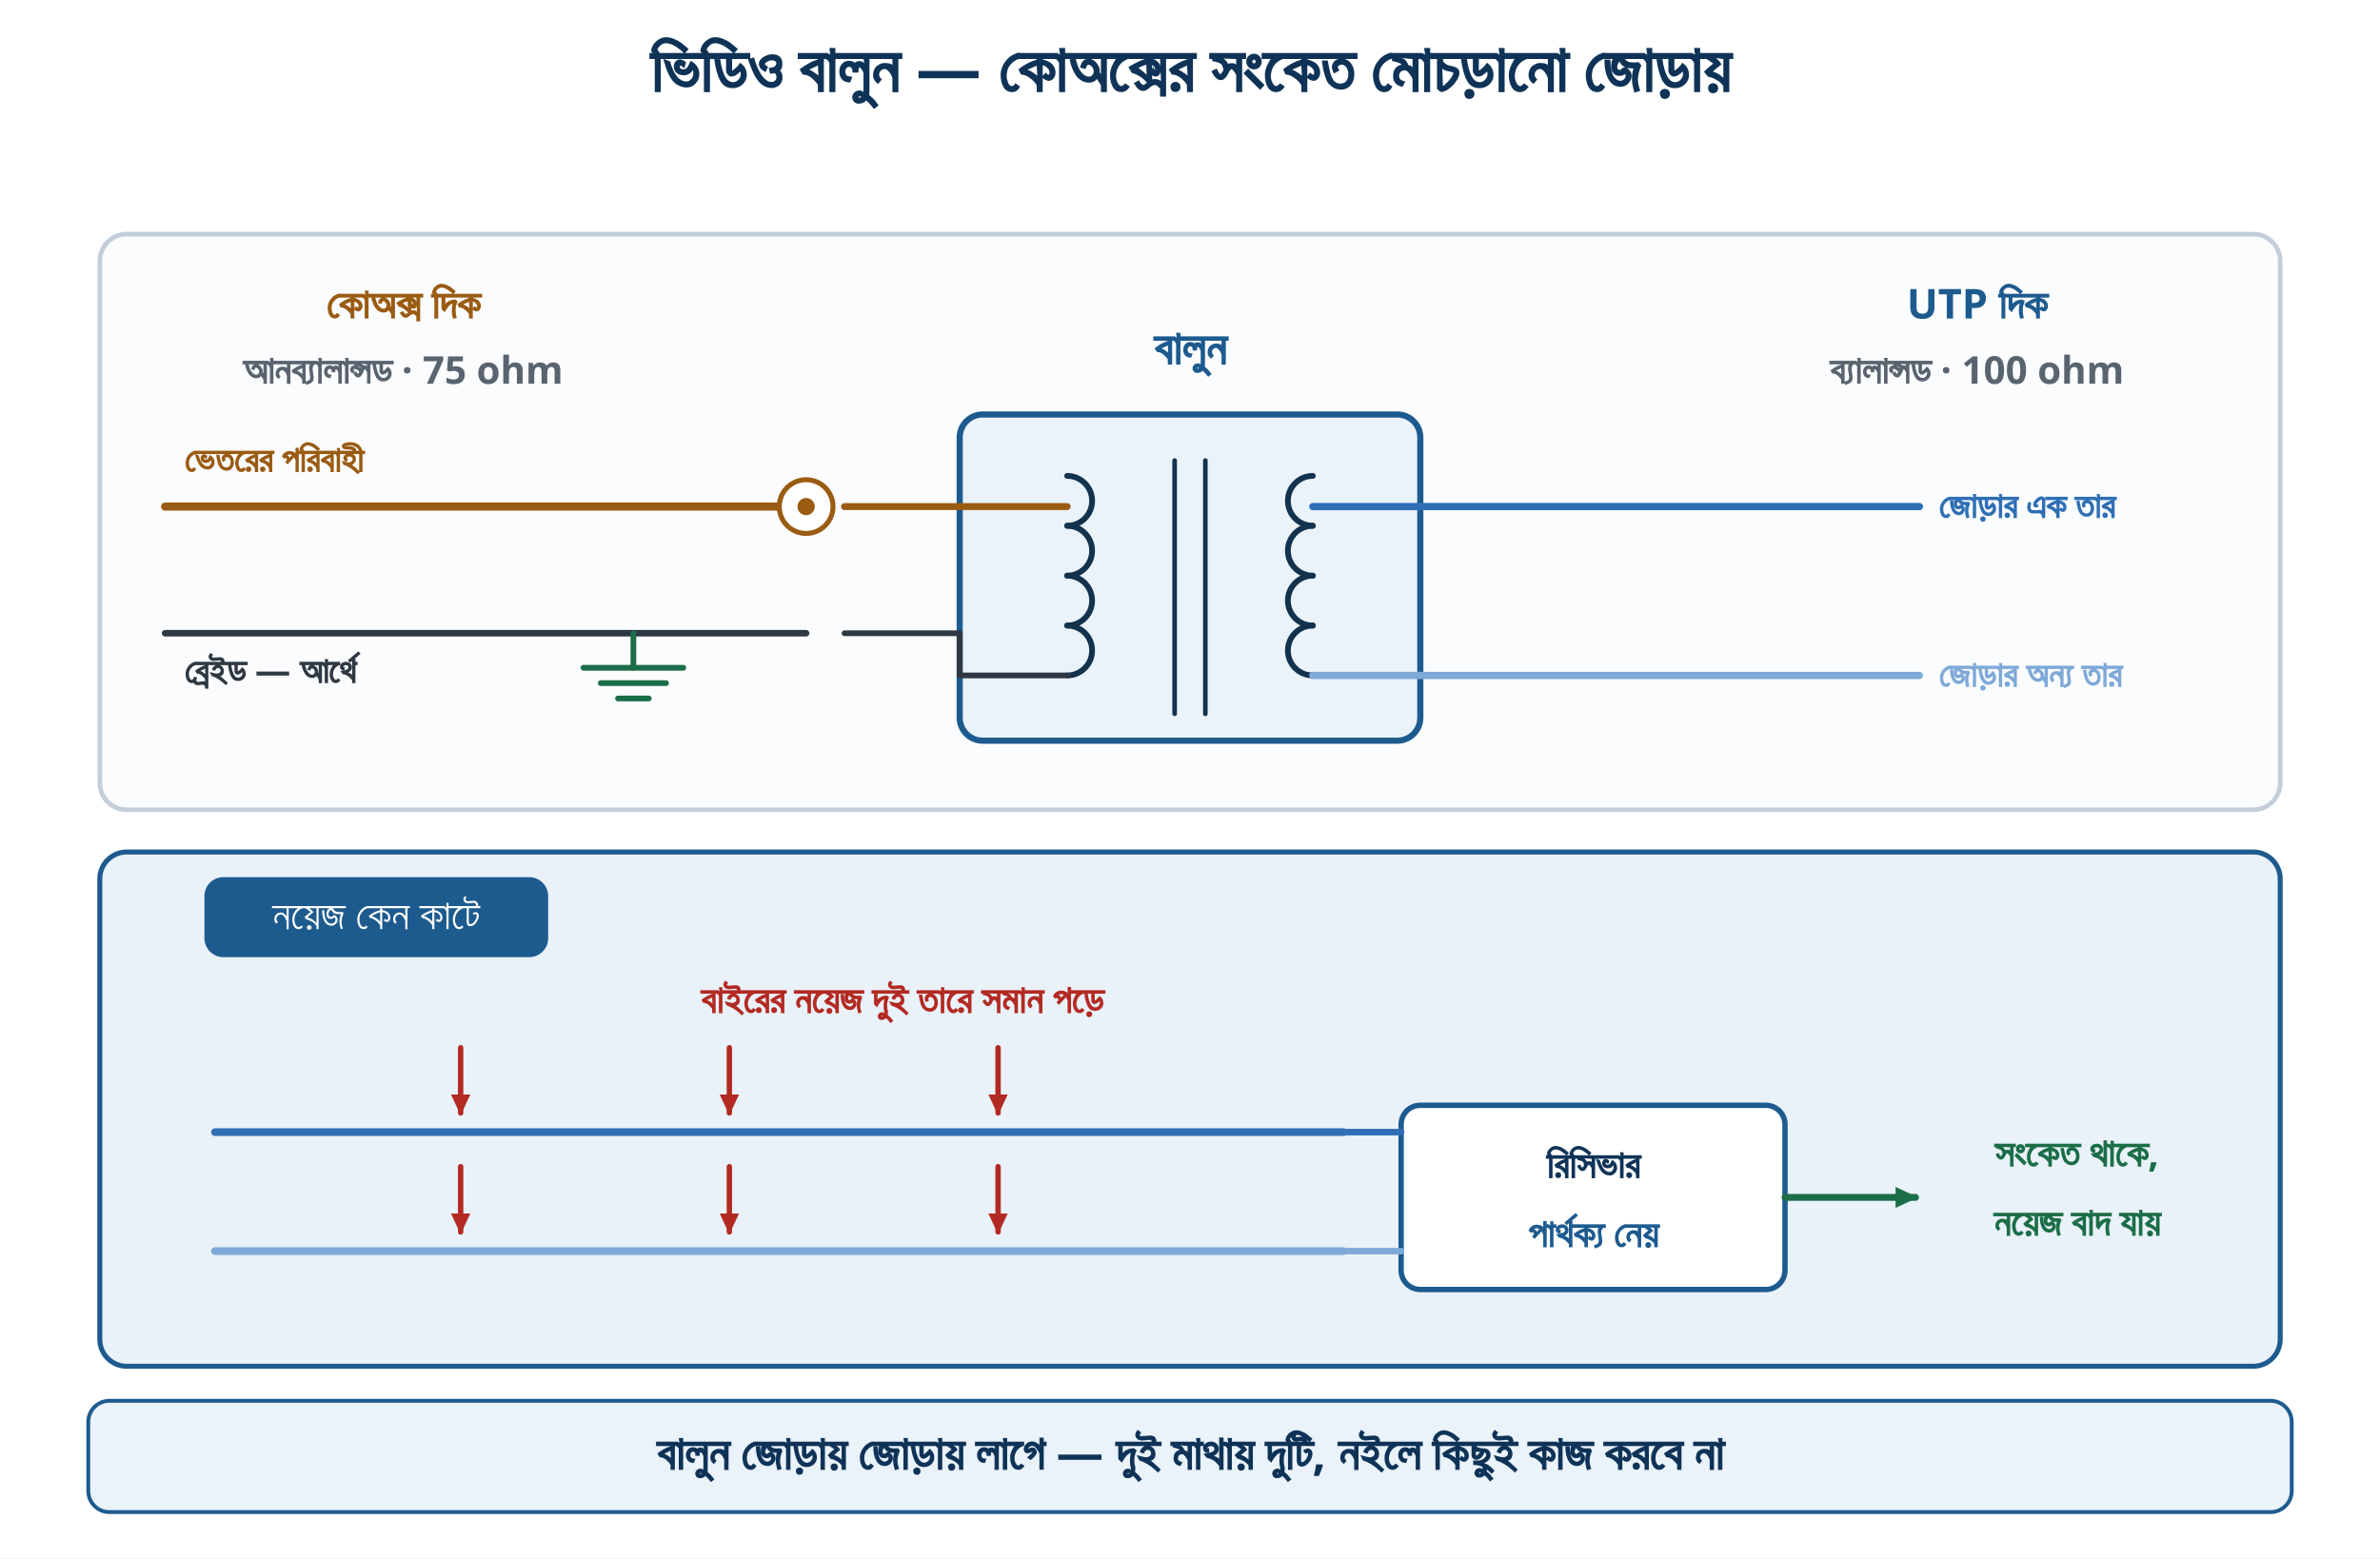
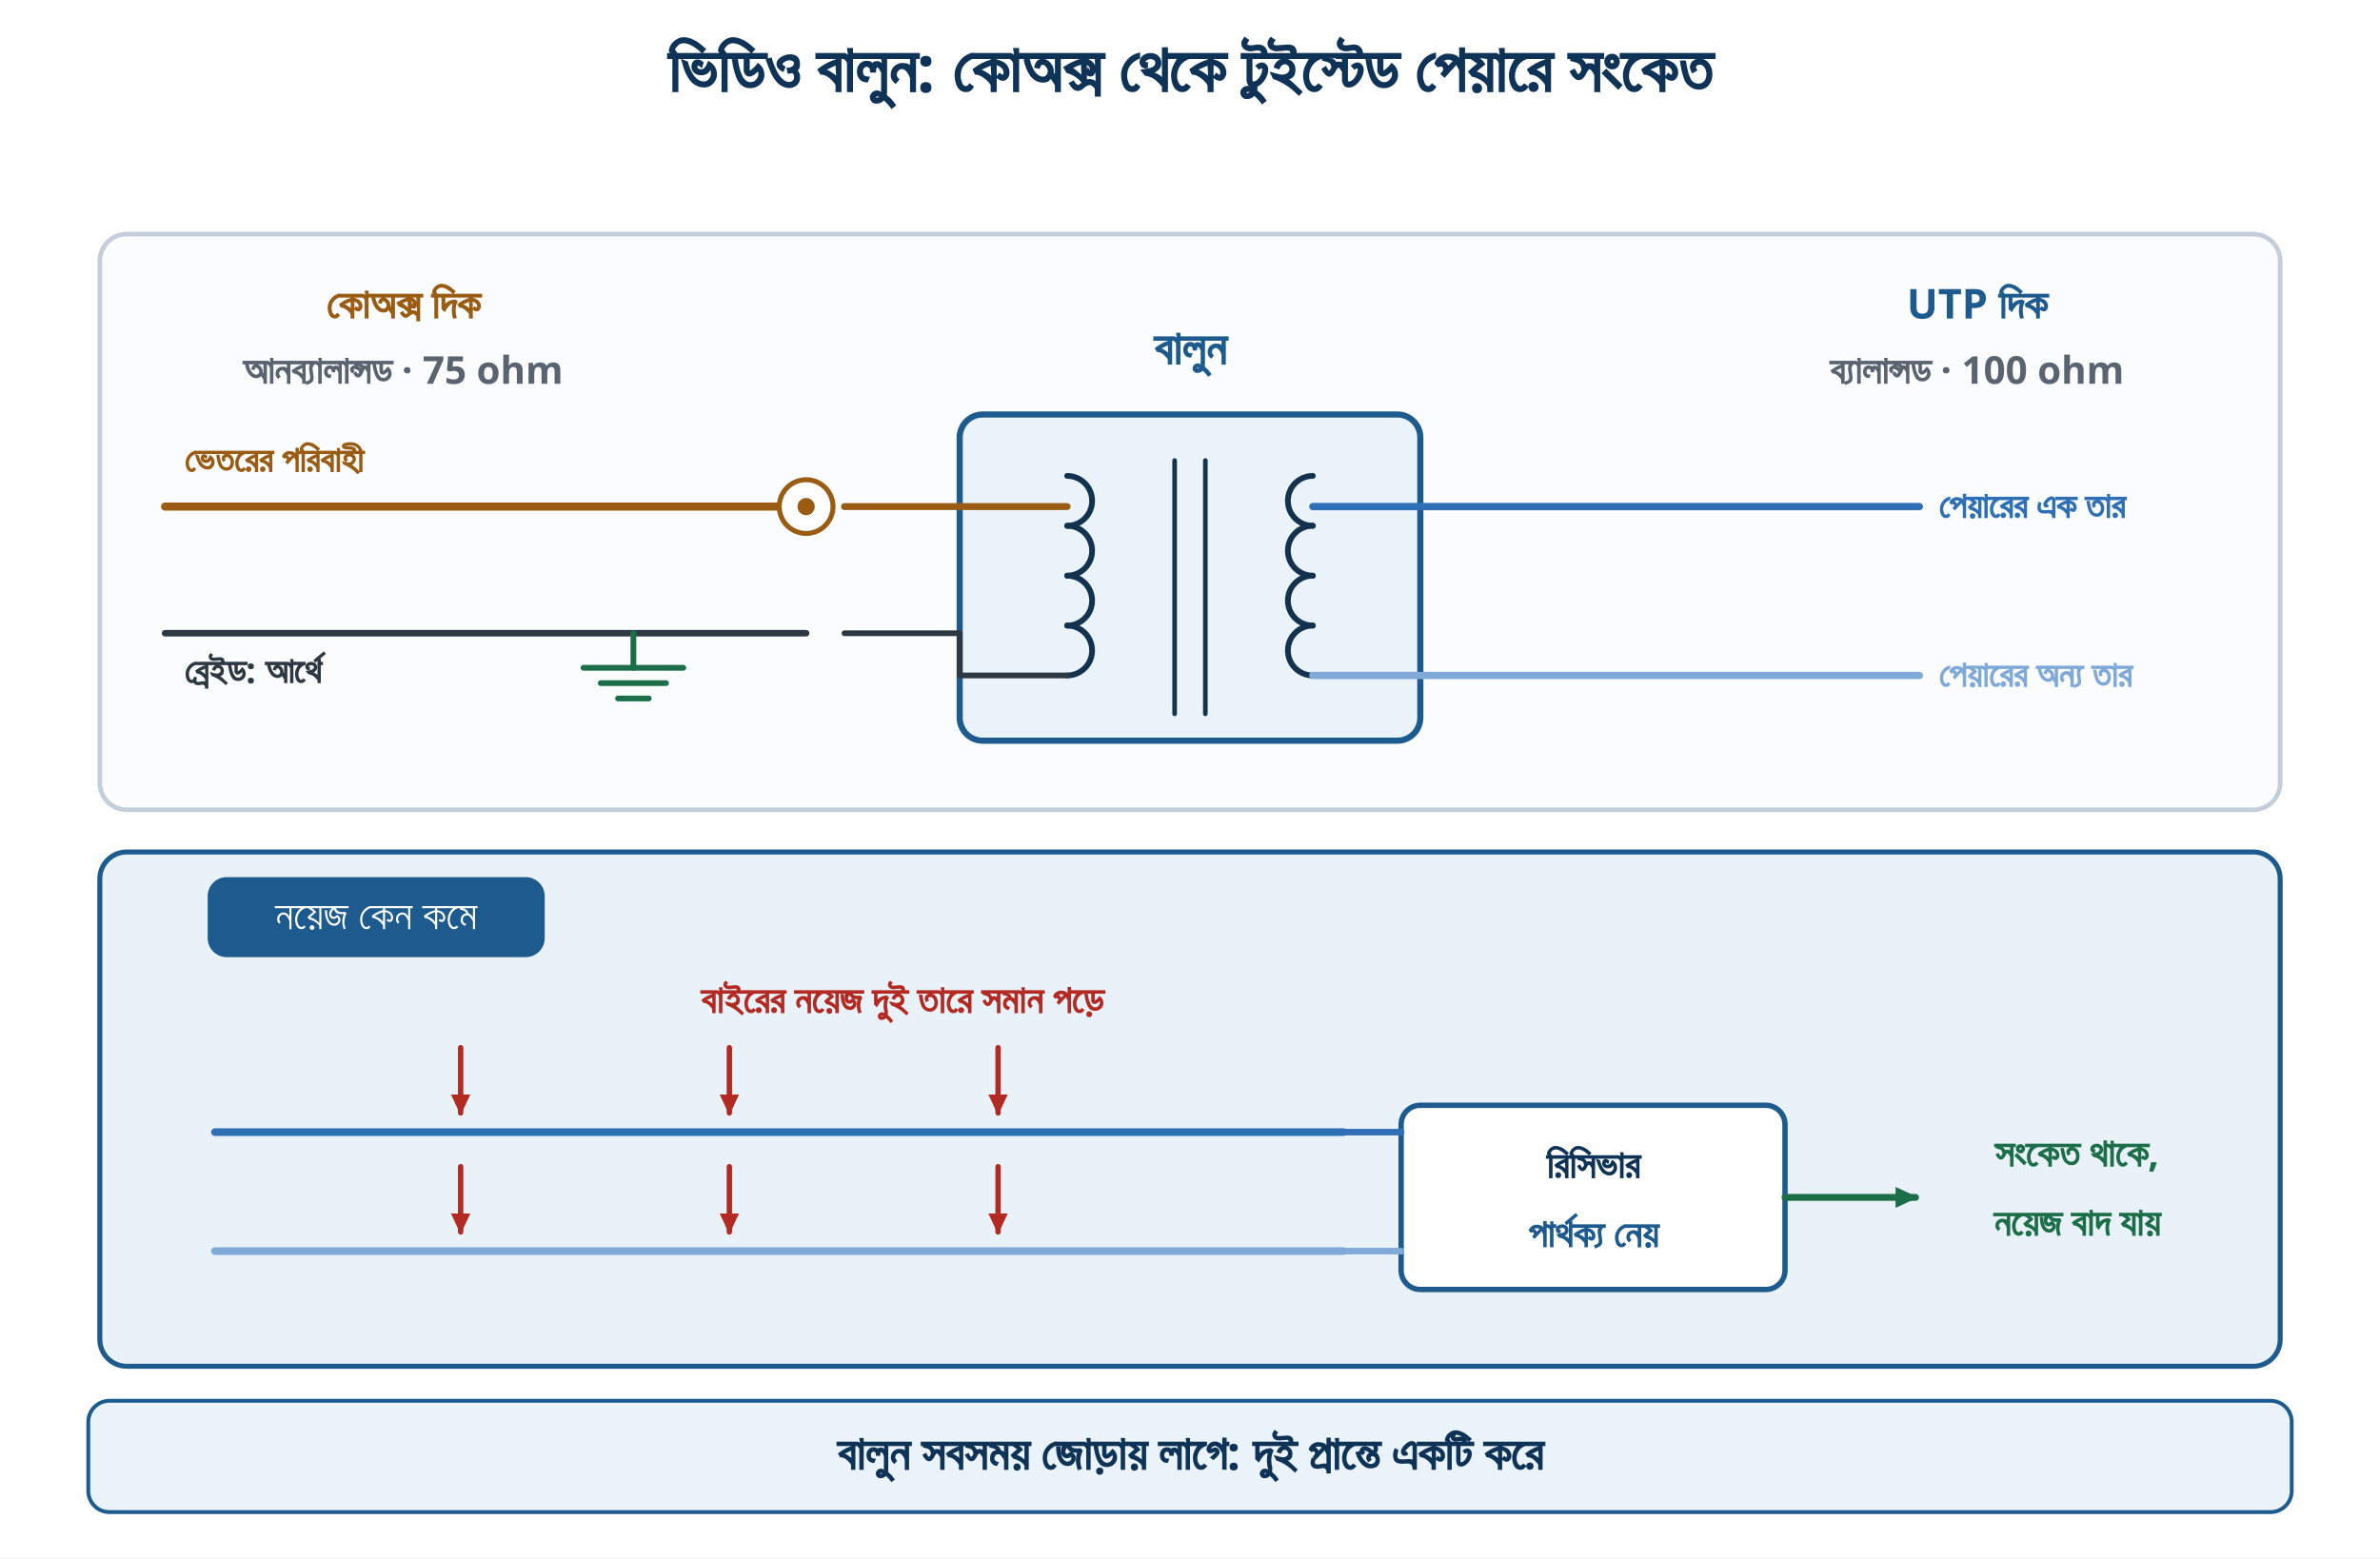
<svg xmlns="http://www.w3.org/2000/svg" width="1240" height="812" viewBox="0 0 1240 812">
  <defs>
    <marker id="arB" viewBox="0 0 10 10" refX="8.5" refY="5" markerUnits="userSpaceOnUse" markerWidth="13" markerHeight="13" orient="auto-start-reverse">
      <path d="M 0.5 0.8 L 9.5 5 L 0.5 9.2 z" fill="#9A5B12" />
    </marker>
    <marker id="arNz" viewBox="0 0 10 10" refX="8.5" refY="5" markerUnits="userSpaceOnUse" markerWidth="12" markerHeight="12" orient="auto-start-reverse">
      <path d="M 0.5 0.8 L 9.5 5 L 0.5 9.2 z" fill="#B32A22" />
    </marker>
    <marker id="arG" viewBox="0 0 10 10" refX="8.5" refY="5" markerUnits="userSpaceOnUse" markerWidth="13" markerHeight="13" orient="auto-start-reverse">
      <path d="M 0.5 0.8 L 9.5 5 L 0.5 9.2 z" fill="#1B6E47" />
    </marker>
  </defs>
  <rect width="1240" height="812" fill="#FFFFFF" />
-   <text x="620.0" y="48.0" font-family="Kalpurush" font-size="34" font-weight="700" fill="#0F3357" text-anchor="middle">ভিডিও বালুন — কোঅক্সের সংকেত মোচড়ানো জোড়ায়</text>
+   <text x="620.0" y="48.0" font-family="Kalpurush" font-size="34" font-weight="700" fill="#0F3357" text-anchor="middle">ভিডিও বালুন: কোঅক্স থেকে টুইস্টেড পেয়ারে সংকেত</text>
  <rect x="52.0" y="122.0" width="1136.0" height="300.0" rx="14" fill="#FBFCFD" stroke="#C3CEDA" stroke-width="2.4" />
  <text x="210.0" y="166.0" font-family="Kalpurush" font-size="21.5" font-weight="700" fill="#9A5B12" text-anchor="middle">কোঅক্স দিক</text>
  <text x="210.0" y="200.0" font-family="Kalpurush" font-size="20" font-weight="700" fill="#5A6470" text-anchor="middle">আনব্যালান্সড  ·  75 ohm</text>
  <path d="M 86 264 L 420 264" fill="none" stroke="#9A5B12" stroke-width="4.2" stroke-linecap="round" stroke-linejoin="round" />
  <path d="M 86 330 L 420 330" fill="none" stroke="#2E3842" stroke-width="3.4" stroke-linecap="round" stroke-linejoin="round" />
  <text x="96.0" y="246.0" font-family="Kalpurush" font-size="18.5" font-weight="700" fill="#9A5B12" text-anchor="start">ভেতরের পরিবাহী</text>
-   <text x="96.0" y="356.0" font-family="Kalpurush" font-size="18.5" font-weight="700" fill="#2E3842" text-anchor="start">ব্রেইড — আর্থে</text>
+   <text x="96.0" y="356.0" font-family="Kalpurush" font-size="18.5" font-weight="700" fill="#2E3842" text-anchor="start">ব্রেইড: আর্থে</text>
  <path d="M 330 330 L 330 348" fill="none" stroke="#1B6E47" stroke-width="3" stroke-linecap="round" stroke-linejoin="round" />
  <path d="M 304 348 L 356 348" fill="none" stroke="#1B6E47" stroke-width="3" stroke-linecap="round" stroke-linejoin="round" />
  <path d="M 313 356 L 347 356" fill="none" stroke="#1B6E47" stroke-width="3" stroke-linecap="round" stroke-linejoin="round" />
  <path d="M 322 364 L 338 364" fill="none" stroke="#1B6E47" stroke-width="3" stroke-linecap="round" stroke-linejoin="round" />
  <circle cx="420.0" cy="264.0" r="14.0" fill="#FFFFFF" stroke="#9A5B12" stroke-width="2.6" />
  <circle cx="420.0" cy="264.0" r="4.5" fill="#9A5B12" stroke="none" stroke-width="2" />
  <rect x="500.0" y="216.0" width="240.0" height="170.0" rx="12" fill="#EAF2FA" stroke="#1D5B8F" stroke-width="3.2" />
  <text x="620.0" y="190.0" font-family="Kalpurush" font-size="24.5" font-weight="700" fill="#1D5B8F" text-anchor="middle">বালুন</text>
  <path d="M 556 248 A 13 13 0 1 1 556 274" fill="none" stroke="#12324D" stroke-width="3" stroke-linecap="round" stroke-linejoin="round" />
  <path d="M 556 274 A 13 13 0 1 1 556 300" fill="none" stroke="#12324D" stroke-width="3" stroke-linecap="round" stroke-linejoin="round" />
  <path d="M 556 300 A 13 13 0 1 1 556 326" fill="none" stroke="#12324D" stroke-width="3" stroke-linecap="round" stroke-linejoin="round" />
  <path d="M 556 326 A 13 13 0 1 1 556 352" fill="none" stroke="#12324D" stroke-width="3" stroke-linecap="round" stroke-linejoin="round" />
  <path d="M 684 248 A 13 13 0 1 0 684 274" fill="none" stroke="#12324D" stroke-width="3" stroke-linecap="round" stroke-linejoin="round" />
  <path d="M 684 274 A 13 13 0 1 0 684 300" fill="none" stroke="#12324D" stroke-width="3" stroke-linecap="round" stroke-linejoin="round" />
  <path d="M 684 300 A 13 13 0 1 0 684 326" fill="none" stroke="#12324D" stroke-width="3" stroke-linecap="round" stroke-linejoin="round" />
  <path d="M 684 326 A 13 13 0 1 0 684 352" fill="none" stroke="#12324D" stroke-width="3" stroke-linecap="round" stroke-linejoin="round" />
  <path d="M 612 240 L 612 372" fill="none" stroke="#12324D" stroke-width="2.4" stroke-linecap="round" stroke-linejoin="round" />
  <path d="M 628 240 L 628 372" fill="none" stroke="#12324D" stroke-width="2.4" stroke-linecap="round" stroke-linejoin="round" />
  <path d="M 440 264 L 556 264" fill="none" stroke="#9A5B12" stroke-width="3.6" stroke-linecap="round" stroke-linejoin="round" />
  <path d="M 440 330 L 500 330 L 500 352 L 556 352" fill="none" stroke="#2E3842" stroke-width="3" stroke-linecap="round" stroke-linejoin="round" />
  <path d="M 684 264 L 1000 264" fill="none" stroke="#2F6FB5" stroke-width="3.8" stroke-linecap="round" stroke-linejoin="round" />
  <path d="M 684 352 L 1000 352" fill="none" stroke="#7FA9D8" stroke-width="3.8" stroke-linecap="round" stroke-linejoin="round" />
-   <text x="1010.0" y="270.0" font-family="Kalpurush" font-size="18.5" font-weight="700" fill="#2F6FB5" text-anchor="start">জোড়ার এক তার</text>
-   <text x="1010.0" y="358.0" font-family="Kalpurush" font-size="18.5" font-weight="700" fill="#7FA9D8" text-anchor="start">জোড়ার অন্য তার</text>
+   <text x="1010.0" y="270.0" font-family="Kalpurush" font-size="18.5" font-weight="700" fill="#2F6FB5" text-anchor="start">পেয়ারের এক তার</text>
+   <text x="1010.0" y="358.0" font-family="Kalpurush" font-size="18.5" font-weight="700" fill="#7FA9D8" text-anchor="start">পেয়ারের অন্য তার</text>
  <text x="1030.0" y="166.0" font-family="Kalpurush" font-size="21.5" font-weight="700" fill="#1D5B8F" text-anchor="middle">UTP দিক</text>
  <text x="1030.0" y="200.0" font-family="Kalpurush" font-size="20" font-weight="700" fill="#5A6470" text-anchor="middle">ব্যালান্সড  ·  100 ohm</text>
  <rect x="52.0" y="444.0" width="1136.0" height="268.0" rx="14" fill="#E9F1F9" stroke="#1D5B8F" stroke-width="2.6" />
-   <rect x="107.4" y="458.0" width="177.3" height="39.9" rx="9" fill="#1D5B8F" stroke="#1D5B8F" stroke-width="1.8" />
-   <text x="196.0" y="484.2" font-family="Kalpurush" font-size="21.5" font-weight="600" fill="#FFFFFF" text-anchor="middle">নয়েজ কেন কাটে</text>
+   <rect x="109.1" y="458.0" width="173.8" height="39.9" rx="9" fill="#1D5B8F" stroke="#1D5B8F" stroke-width="1.8" />
+   <text x="196.0" y="484.2" font-family="Kalpurush" font-size="21.5" font-weight="600" fill="#FFFFFF" text-anchor="middle">নয়েজ কেন কমে</text>
  <text x="470.0" y="528.0" font-family="Kalpurush" font-size="20" font-weight="700" fill="#B32A22" text-anchor="middle">বাইরের নয়েজ দুই তারে সমান পড়ে</text>
  <path d="M 112 590 L 700 590" fill="none" stroke="#2F6FB5" stroke-width="4" stroke-linecap="round" stroke-linejoin="round" />
  <path d="M 112 652 L 700 652" fill="none" stroke="#7FA9D8" stroke-width="4" stroke-linecap="round" stroke-linejoin="round" />
  <path d="M 240 546 L 240 580" fill="none" stroke="#B32A22" stroke-width="2.8" stroke-linecap="round" stroke-linejoin="round" marker-end="url(#arNz)" />
  <path d="M 240 608 L 240 642" fill="none" stroke="#B32A22" stroke-width="2.8" stroke-linecap="round" stroke-linejoin="round" marker-end="url(#arNz)" />
  <path d="M 380 546 L 380 580" fill="none" stroke="#B32A22" stroke-width="2.8" stroke-linecap="round" stroke-linejoin="round" marker-end="url(#arNz)" />
  <path d="M 380 608 L 380 642" fill="none" stroke="#B32A22" stroke-width="2.8" stroke-linecap="round" stroke-linejoin="round" marker-end="url(#arNz)" />
  <path d="M 520 546 L 520 580" fill="none" stroke="#B32A22" stroke-width="2.8" stroke-linecap="round" stroke-linejoin="round" marker-end="url(#arNz)" />
  <path d="M 520 608 L 520 642" fill="none" stroke="#B32A22" stroke-width="2.8" stroke-linecap="round" stroke-linejoin="round" marker-end="url(#arNz)" />
  <rect x="730.0" y="576.0" width="200.0" height="96.0" rx="10" fill="#FFFFFF" stroke="#1D5B8F" stroke-width="2.8" />
  <text x="830.0" y="614.0" font-family="Kalpurush" font-size="20" font-weight="700" fill="#0F3357" text-anchor="middle">রিসিভার</text>
  <text x="830.0" y="650.0" font-family="Kalpurush" font-size="20" font-weight="700" fill="#1D5B8F" text-anchor="middle">পার্থক্য নেয়</text>
  <path d="M 700 590 L 730 590" fill="none" stroke="#2F6FB5" stroke-width="3.4" stroke-linecap="round" stroke-linejoin="round" />
  <path d="M 700 652 L 730 652" fill="none" stroke="#7FA9D8" stroke-width="3.4" stroke-linecap="round" stroke-linejoin="round" />
  <path d="M 930 624 L 998 624" fill="none" stroke="#1B6E47" stroke-width="3.6" stroke-linecap="round" stroke-linejoin="round" marker-end="url(#arG)" />
  <text x="1082.0" y="608.0" font-family="Kalpurush" font-size="20" font-weight="700" fill="#1B6E47" text-anchor="middle">সংকেত থাকে,</text>
  <text x="1082.0" y="644.0" font-family="Kalpurush" font-size="20" font-weight="700" fill="#1B6E47" text-anchor="middle">নয়েজ বাদ যায়</text>
  <rect x="46.0" y="730.0" width="1148.0" height="58.0" rx="11" fill="#EAF2FA" stroke="#1D5B8F" stroke-width="2" />
-   <text x="620.0" y="766.0" font-family="Kalpurush" font-size="24.5" font-weight="700" fill="#0F3357" text-anchor="middle">বালুন জোড়ায় জোড়ায় লাগে — দুই মাথায় দুটি, নইলে কিছুই কাজ করবে না</text>
+   <text x="620.0" y="766.0" font-family="Kalpurush" font-size="24.5" font-weight="700" fill="#0F3357" text-anchor="middle">বালুন সবসময় জোড়ায় লাগে: দুই প্রান্তে একটি করে</text>
</svg>
